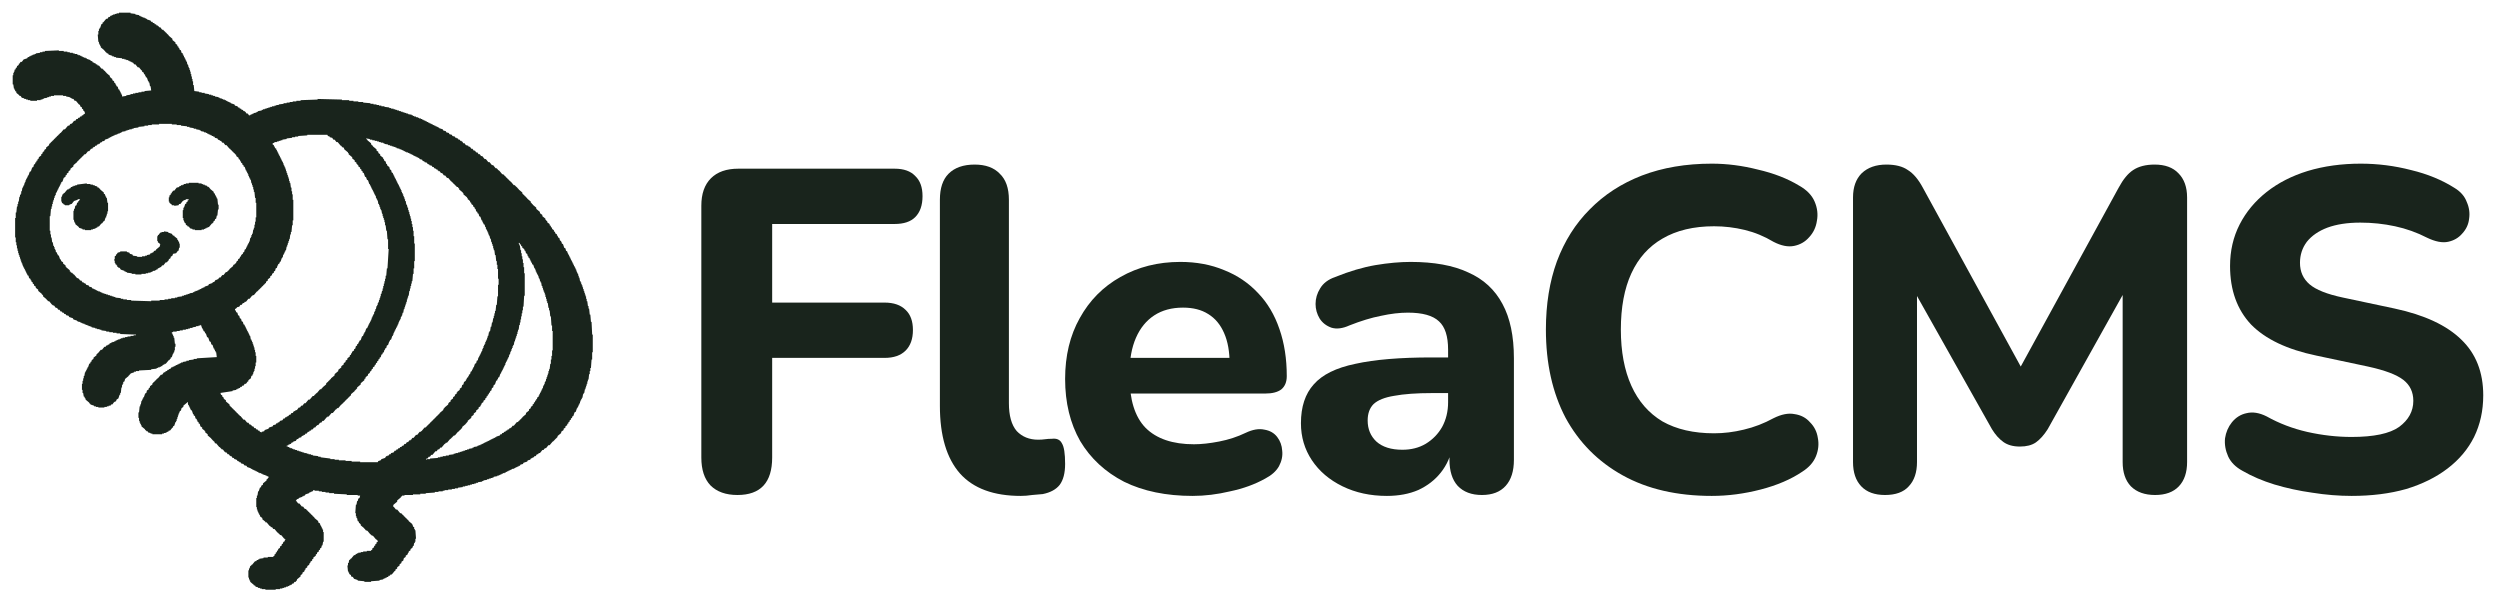
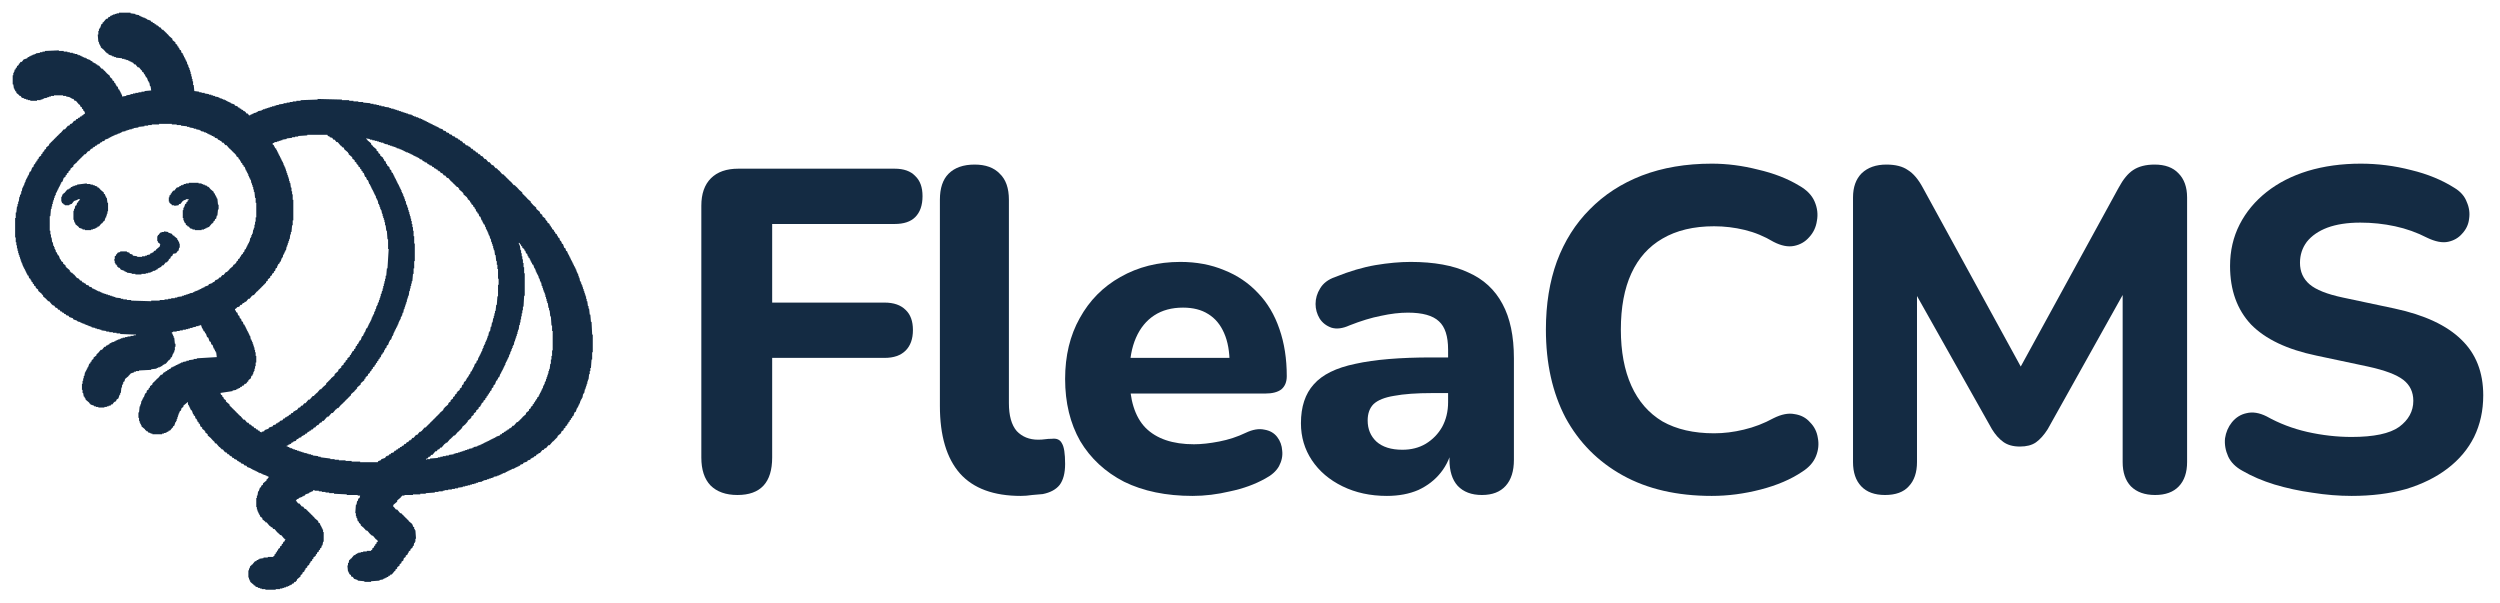
<svg xmlns="http://www.w3.org/2000/svg" viewBox="8.622 7.665 393.858 94.909" role="img" aria-labelledby="title">
-   <g fill="#19241c">
+   <g fill="#142b43">
    <path fill-rule="evenodd" transform="scale(0.09569378)" d="M111 204 L112 204 L112 200 L113 200 L113 198 L114 198 L114 195 L116 194 L116 192 L118 191 L118 189 L121 187 L121 185 L122 185 L124 182 L126 182 L129 178 L135 176 L136 174 L138 174 L138 173 L140 173 L140 172 L142 172 L142 171 L144 171 L144 170 L147 170 L147 169 L149 169 L149 168 L156 167 L156 166 L160 166 L160 165 L164 165 L164 164 L187 163 L187 164 L195 164 L195 165 L201 165 L201 166 L205 166 L205 167 L210 167 L210 168 L213 168 L213 169 L217 169 L217 170 L219 170 L219 171 L222 171 L222 172 L224 172 L224 173 L226 173 L226 174 L228 174 L228 175 L231 175 L231 176 L233 176 L233 177 L239 179 L239 180 L242 181 L243 183 L245 183 L245 184 L247 184 L248 186 L250 186 L251 188 L253 188 L257 193 L259 193 L259 194 L260 194 L260 195 L261 195 L261 196 L262 196 L262 197 L263 197 L263 198 L264 198 L264 199 L265 199 L265 200 L271 205 L271 207 L272 207 L272 208 L275 210 L275 212 L278 214 L278 216 L280 217 L280 219 L281 219 L282 222 L284 223 L285 227 L287 228 L287 230 L288 230 L288 232 L289 232 L289 234 L290 234 L290 236 L291 236 L291 239 L298 238 L298 237 L305 236 L305 235 L309 235 L309 234 L313 234 L313 233 L318 233 L318 232 L323 232 L323 231 L328 231 L328 230 L339 229 L338 222 L337 222 L336 216 L335 216 L335 214 L334 214 L332 208 L330 207 L330 205 L329 205 L329 203 L327 202 L327 200 L324 198 L324 196 L323 196 L319 191 L317 191 L313 186 L311 186 L309 183 L307 183 L307 182 L305 182 L305 181 L303 181 L303 180 L301 180 L301 179 L298 179 L298 178 L295 178 L295 177 L291 177 L291 176 L281 175 L281 174 L278 174 L278 173 L275 173 L275 172 L269 170 L268 168 L266 168 L266 167 L265 167 L265 166 L264 166 L264 165 L263 165 L263 164 L262 164 L262 163 L256 158 L256 156 L255 156 L255 154 L254 154 L254 152 L253 152 L253 149 L252 149 L251 137 L252 137 L252 131 L253 131 L253 128 L254 128 L254 126 L255 126 L257 120 L259 119 L259 117 L260 117 L265 111 L267 111 L269 108 L271 108 L272 106 L274 106 L274 105 L276 105 L276 104 L279 104 L279 103 L282 103 L282 102 L286 102 L286 101 L305 101 L305 102 L313 103 L313 104 L319 105 L319 106 L321 106 L321 107 L323 107 L323 108 L325 108 L325 109 L328 109 L328 110 L330 110 L330 111 L332 111 L332 112 L338 114 L339 116 L341 116 L342 118 L344 118 L345 120 L347 120 L348 122 L350 122 L350 123 L351 123 L352 125 L354 125 L357 129 L359 129 L359 130 L360 130 L360 131 L361 131 L361 132 L362 132 L362 133 L363 133 L363 134 L364 134 L364 135 L365 135 L365 136 L366 136 L366 137 L367 137 L367 138 L368 138 L368 139 L374 144 L374 146 L379 150 L379 152 L382 154 L382 156 L384 157 L384 159 L385 159 L386 162 L388 163 L389 167 L391 168 L391 170 L392 170 L392 172 L393 172 L393 174 L394 174 L394 176 L395 176 L395 178 L396 178 L396 180 L397 180 L397 182 L398 182 L398 185 L399 185 L399 187 L400 187 L400 190 L401 190 L401 192 L402 192 L402 195 L403 195 L403 198 L404 198 L404 202 L405 202 L405 206 L406 206 L406 210 L407 210 L407 214 L408 214 L408 220 L409 220 L410 230 L418 231 L418 232 L422 232 L422 233 L427 233 L427 234 L434 235 L434 236 L438 236 L438 237 L441 237 L441 238 L444 238 L444 239 L450 240 L450 241 L452 241 L452 242 L455 242 L455 243 L457 243 L457 244 L460 244 L460 245 L462 245 L462 246 L464 246 L464 247 L466 247 L466 248 L468 248 L468 249 L470 249 L470 250 L476 252 L477 254 L481 255 L482 257 L484 257 L485 259 L487 259 L488 261 L490 261 L491 263 L493 263 L493 264 L494 264 L496 267 L498 267 L500 270 L502 270 L502 269 L504 269 L504 268 L506 268 L506 267 L508 267 L508 266 L511 266 L511 265 L513 265 L513 264 L515 264 L515 263 L521 262 L521 261 L523 261 L523 260 L526 260 L526 259 L529 259 L529 258 L532 258 L532 257 L535 257 L535 256 L538 256 L538 255 L542 255 L542 254 L545 254 L545 253 L549 253 L549 252 L557 251 L557 250 L562 250 L562 249 L567 249 L567 248 L572 248 L572 247 L578 247 L578 246 L585 246 L585 245 L613 244 L613 243 L653 244 L653 245 L665 245 L665 246 L672 246 L672 247 L680 247 L680 248 L688 248 L688 249 L700 250 L700 251 L705 251 L705 252 L710 252 L710 253 L714 253 L714 254 L718 254 L718 255 L723 255 L723 256 L731 257 L731 258 L734 258 L734 259 L738 259 L738 260 L741 260 L741 261 L744 261 L744 262 L747 262 L747 263 L750 263 L750 264 L753 264 L753 265 L756 265 L756 266 L759 266 L759 267 L762 267 L762 268 L768 269 L768 270 L770 270 L770 271 L772 271 L772 272 L775 272 L775 273 L778 273 L778 274 L780 274 L780 275 L783 275 L783 276 L785 276 L785 277 L787 277 L787 278 L789 278 L789 279 L791 279 L791 280 L793 280 L793 281 L795 281 L795 282 L797 282 L797 283 L799 283 L799 284 L801 284 L801 285 L803 285 L803 286 L805 286 L805 287 L807 287 L807 288 L809 288 L809 289 L811 289 L811 290 L813 290 L813 291 L819 293 L820 295 L824 296 L825 298 L829 299 L830 301 L834 302 L835 304 L839 305 L840 307 L842 307 L842 308 L844 308 L845 310 L847 310 L848 312 L850 312 L850 313 L851 313 L853 316 L855 316 L857 319 L861 320 L861 321 L864 322 L866 325 L868 325 L870 328 L872 328 L874 331 L876 331 L878 334 L880 334 L882 337 L884 337 L888 342 L890 342 L894 347 L896 347 L900 352 L902 352 L906 357 L908 357 L908 358 L909 358 L909 359 L910 359 L910 360 L911 360 L911 361 L912 361 L917 367 L919 367 L919 368 L920 368 L920 369 L921 369 L921 370 L922 370 L922 371 L923 371 L923 372 L924 372 L924 373 L925 373 L925 374 L926 374 L926 375 L927 375 L927 376 L928 376 L928 377 L929 377 L929 378 L930 378 L930 379 L931 379 L936 385 L938 385 L938 386 L939 386 L939 387 L940 387 L940 388 L941 388 L941 389 L942 389 L942 390 L943 390 L943 391 L944 391 L944 392 L950 397 L950 399 L951 399 L951 400 L952 400 L952 401 L953 401 L953 402 L954 402 L954 403 L955 403 L955 404 L956 404 L956 405 L957 405 L957 406 L958 406 L958 407 L964 412 L964 414 L965 414 L965 415 L966 415 L966 416 L967 416 L967 417 L973 422 L973 424 L979 429 L979 431 L983 434 L983 436 L988 440 L988 442 L989 442 L989 443 L991 444 L991 446 L995 449 L995 451 L997 452 L997 454 L999 455 L999 457 L1002 459 L1002 461 L1004 462 L1004 464 L1007 466 L1007 468 L1008 468 L1009 471 L1011 472 L1012 476 L1014 477 L1014 479 L1015 479 L1015 481 L1017 482 L1019 488 L1021 489 L1022 493 L1024 494 L1024 496 L1025 496 L1025 498 L1026 498 L1026 500 L1027 500 L1027 502 L1028 502 L1028 504 L1029 504 L1029 506 L1030 506 L1030 508 L1031 508 L1031 510 L1032 510 L1032 512 L1033 512 L1033 514 L1034 514 L1034 516 L1035 516 L1035 518 L1036 518 L1036 520 L1037 520 L1037 522 L1038 522 L1038 524 L1039 524 L1039 527 L1040 527 L1040 529 L1041 529 L1041 531 L1042 531 L1042 534 L1043 534 L1043 537 L1044 537 L1045 543 L1046 543 L1046 545 L1047 545 L1047 548 L1048 548 L1048 550 L1049 550 L1049 553 L1050 553 L1050 556 L1051 556 L1051 559 L1052 559 L1052 562 L1053 562 L1053 565 L1054 565 L1054 568 L1055 568 L1055 572 L1056 572 L1056 576 L1057 576 L1058 584 L1059 584 L1059 588 L1060 588 L1061 598 L1062 598 L1063 610 L1064 610 L1065 631 L1066 631 L1066 660 L1065 660 L1065 672 L1064 672 L1063 686 L1062 686 L1062 691 L1061 691 L1061 696 L1060 696 L1059 705 L1058 705 L1058 708 L1057 708 L1057 712 L1056 712 L1056 715 L1055 715 L1055 718 L1054 718 L1054 721 L1053 721 L1052 727 L1051 727 L1051 729 L1050 729 L1049 735 L1048 735 L1048 737 L1047 737 L1047 739 L1046 739 L1046 741 L1045 741 L1045 744 L1044 744 L1044 746 L1043 746 L1043 748 L1042 748 L1042 750 L1041 750 L1041 752 L1040 752 L1038 758 L1036 759 L1034 765 L1032 766 L1032 768 L1030 769 L1030 771 L1028 772 L1028 774 L1026 775 L1026 777 L1024 778 L1024 780 L1021 782 L1021 784 L1018 786 L1018 788 L1014 791 L1014 793 L1008 798 L1008 800 L1007 800 L1007 801 L1006 801 L1006 802 L1005 802 L1005 803 L1004 803 L1004 804 L1003 804 L1003 805 L1002 805 L1002 806 L1001 806 L1001 807 L1000 807 L995 813 L993 813 L989 818 L987 818 L987 819 L986 819 L985 821 L983 821 L979 826 L977 826 L976 828 L974 828 L972 831 L970 831 L969 833 L967 833 L967 834 L964 835 L963 837 L959 838 L958 840 L952 842 L951 844 L947 845 L946 847 L944 847 L944 848 L942 848 L942 849 L940 849 L940 850 L938 850 L938 851 L936 851 L936 852 L933 852 L933 853 L931 853 L931 854 L929 854 L929 855 L927 855 L927 856 L925 856 L925 857 L923 857 L923 858 L921 858 L921 859 L918 859 L918 860 L916 860 L916 861 L914 861 L914 862 L912 862 L912 863 L909 863 L909 864 L903 865 L903 866 L901 866 L901 867 L898 867 L898 868 L895 868 L895 869 L892 869 L892 870 L886 871 L886 872 L884 872 L884 873 L877 874 L877 875 L874 875 L874 876 L871 876 L871 877 L867 877 L867 878 L864 878 L864 879 L860 879 L860 880 L856 880 L856 881 L852 881 L852 882 L844 883 L844 884 L839 884 L839 885 L834 885 L834 886 L828 886 L828 887 L822 887 L822 888 L819 888 L819 889 L812 889 L812 890 L806 890 L806 891 L791 892 L791 893 L782 893 L782 894 L770 894 L770 895 L756 895 L756 896 L752 896 L752 897 L751 897 L751 898 L750 898 L750 899 L744 904 L744 906 L738 911 L737 914 L738 914 L742 919 L744 919 L749 925 L751 925 L751 926 L752 926 L752 927 L753 927 L753 928 L754 928 L754 929 L755 929 L755 930 L756 930 L756 931 L757 931 L757 932 L758 932 L758 933 L759 933 L759 934 L760 934 L760 935 L761 935 L761 936 L762 936 L762 937 L763 937 L763 938 L769 943 L769 945 L770 945 L770 947 L772 948 L772 951 L773 951 L773 953 L774 953 L775 967 L774 967 L774 972 L773 972 L773 974 L772 974 L771 979 L770 979 L769 982 L766 984 L766 986 L763 988 L763 990 L762 990 L761 993 L758 995 L758 997 L755 999 L754 1003 L751 1005 L751 1007 L748 1009 L748 1011 L744 1014 L744 1016 L741 1018 L741 1020 L740 1020 L735 1026 L733 1026 L732 1028 L730 1028 L729 1030 L727 1030 L727 1031 L725 1031 L725 1032 L723 1032 L723 1033 L721 1033 L721 1034 L715 1035 L715 1036 L701 1037 L701 1038 L690 1038 L690 1037 L679 1036 L679 1035 L673 1033 L671 1030 L668 1029 L668 1027 L665 1025 L665 1023 L664 1023 L664 1021 L663 1021 L662 1011 L663 1011 L663 1007 L664 1007 L665 1002 L666 1002 L666 1001 L667 1001 L667 1000 L668 1000 L673 994 L675 994 L676 992 L678 992 L678 991 L680 991 L680 990 L684 990 L684 989 L688 989 L688 988 L694 988 L694 987 L701 987 L701 986 L703 985 L703 983 L706 981 L706 979 L708 978 L708 976 L710 975 L710 973 L712 972 L712 970 L711 970 L711 969 L710 969 L710 968 L709 968 L704 962 L702 962 L702 961 L701 961 L701 960 L700 960 L695 954 L692 953 L692 952 L691 952 L691 951 L690 951 L690 950 L684 945 L684 943 L683 943 L683 942 L681 941 L681 939 L679 938 L678 933 L677 933 L677 930 L676 930 L676 925 L675 925 L676 911 L677 911 L678 905 L679 905 L680 901 L682 900 L683 896 L679 896 L679 895 L661 895 L661 894 L640 893 L640 892 L632 892 L632 891 L626 891 L626 890 L620 890 L620 889 L615 889 L615 888 L608 888 L608 887 L606 887 L605 889 L603 889 L603 890 L601 890 L601 891 L599 891 L599 892 L593 894 L592 896 L590 896 L590 897 L588 897 L588 898 L582 900 L582 901 L579 902 L577 905 L578 905 L581 909 L583 909 L587 914 L589 914 L592 918 L594 918 L594 919 L595 919 L595 920 L596 920 L596 921 L597 921 L597 922 L598 922 L598 923 L599 923 L599 924 L600 924 L600 925 L601 925 L601 926 L602 926 L602 927 L603 927 L603 928 L604 928 L604 929 L605 929 L605 930 L606 930 L606 931 L607 931 L607 932 L608 932 L608 933 L614 938 L614 940 L617 942 L617 944 L618 944 L618 946 L619 946 L619 948 L620 948 L620 950 L621 950 L621 952 L622 952 L622 956 L623 956 L623 972 L622 972 L621 978 L620 978 L619 982 L617 983 L617 985 L615 986 L615 988 L612 990 L612 992 L610 993 L610 995 L606 998 L606 1000 L604 1001 L604 1003 L601 1005 L601 1007 L600 1007 L599 1010 L596 1012 L596 1014 L593 1016 L593 1018 L592 1018 L591 1021 L588 1023 L588 1025 L585 1027 L585 1029 L579 1034 L579 1036 L578 1036 L577 1038 L575 1038 L573 1041 L571 1041 L570 1043 L568 1043 L568 1044 L566 1044 L566 1045 L564 1045 L564 1046 L561 1046 L561 1047 L558 1047 L558 1048 L555 1048 L555 1049 L551 1049 L551 1050 L544 1050 L544 1051 L527 1051 L527 1050 L521 1050 L521 1049 L518 1049 L518 1048 L515 1048 L515 1047 L511 1046 L510 1044 L508 1044 L508 1043 L502 1038 L502 1036 L501 1036 L501 1034 L500 1034 L500 1031 L499 1031 L499 1019 L500 1019 L500 1016 L501 1016 L502 1012 L503 1012 L503 1011 L504 1011 L504 1010 L505 1010 L510 1004 L512 1004 L513 1002 L515 1002 L515 1001 L517 1001 L517 1000 L524 999 L524 998 L531 998 L531 997 L540 997 L540 996 L542 995 L542 993 L544 992 L544 990 L546 989 L546 987 L548 986 L548 984 L551 982 L551 980 L554 978 L554 976 L556 975 L556 973 L557 973 L557 972 L559 971 L559 969 L560 969 L560 968 L559 968 L559 967 L558 967 L553 961 L551 961 L551 960 L550 960 L550 959 L549 959 L549 958 L548 958 L548 957 L547 957 L542 951 L540 951 L538 948 L536 948 L536 947 L535 947 L535 946 L534 946 L529 940 L527 940 L527 939 L522 935 L522 933 L518 930 L518 928 L517 928 L517 926 L516 926 L516 924 L515 924 L515 922 L514 922 L514 919 L513 919 L513 915 L512 915 L512 900 L513 900 L513 896 L514 896 L515 889 L516 889 L518 883 L520 882 L520 880 L523 878 L523 876 L529 871 L529 869 L530 869 L533 865 L531 865 L531 864 L529 864 L529 863 L527 863 L527 862 L524 862 L524 861 L522 861 L522 860 L520 860 L520 859 L517 859 L517 858 L515 858 L515 857 L513 857 L513 856 L511 856 L511 855 L509 855 L509 854 L507 854 L507 853 L505 853 L505 852 L503 852 L503 851 L497 849 L496 847 L492 846 L491 844 L487 843 L486 841 L484 841 L484 840 L481 839 L480 837 L478 837 L478 836 L476 836 L475 834 L473 834 L471 831 L469 831 L469 830 L468 830 L467 828 L465 828 L463 825 L461 825 L461 824 L460 824 L457 820 L455 820 L455 819 L454 819 L454 818 L453 818 L453 817 L452 817 L452 816 L451 816 L446 810 L444 810 L443 807 L442 807 L442 806 L441 806 L441 805 L440 805 L440 804 L439 804 L439 803 L438 803 L438 802 L432 797 L432 795 L428 792 L428 790 L427 790 L427 789 L423 786 L423 784 L420 782 L419 778 L417 777 L417 775 L415 774 L415 772 L414 772 L414 770 L412 769 L411 765 L409 764 L409 762 L408 762 L406 756 L404 755 L404 753 L403 753 L403 751 L402 751 L402 749 L401 749 L401 747 L400 747 L399 742 L398 742 L398 743 L392 748 L392 750 L389 752 L388 756 L386 757 L386 759 L385 759 L385 761 L384 761 L384 764 L383 764 L383 767 L382 767 L382 770 L381 770 L381 773 L380 773 L380 775 L379 775 L377 781 L375 782 L375 784 L374 784 L370 789 L368 789 L367 791 L365 791 L365 792 L363 792 L363 793 L360 793 L360 794 L357 794 L357 795 L341 795 L341 794 L338 794 L338 793 L334 792 L333 790 L331 790 L331 789 L330 789 L330 788 L329 788 L329 787 L323 782 L323 780 L322 780 L322 778 L321 778 L321 776 L320 776 L320 773 L319 773 L319 768 L318 768 L318 759 L319 759 L320 749 L321 749 L321 746 L322 746 L323 740 L324 740 L324 738 L325 738 L325 736 L326 736 L326 734 L327 734 L329 728 L331 727 L332 723 L335 721 L335 719 L337 718 L337 716 L341 713 L341 711 L342 711 L342 710 L343 710 L343 709 L344 709 L344 708 L345 708 L345 707 L346 707 L346 706 L347 706 L347 705 L348 705 L348 704 L349 704 L349 703 L350 703 L355 697 L357 697 L360 693 L362 693 L363 691 L365 691 L366 689 L368 689 L368 688 L371 687 L372 685 L374 685 L374 684 L376 684 L376 683 L378 683 L378 682 L380 682 L380 681 L382 681 L382 680 L384 680 L384 679 L386 679 L386 678 L388 678 L388 677 L391 677 L391 676 L397 675 L397 674 L401 674 L401 673 L409 672 L409 671 L414 671 L414 670 L447 668 L446 660 L445 660 L445 658 L444 658 L444 656 L443 656 L443 654 L442 654 L440 648 L438 647 L437 643 L435 642 L433 636 L431 635 L429 629 L428 629 L427 626 L425 625 L425 623 L424 623 L424 621 L423 621 L421 615 L420 615 L420 616 L417 616 L417 617 L413 617 L413 618 L407 619 L407 620 L403 620 L403 621 L400 621 L400 622 L396 622 L396 623 L391 623 L391 624 L386 624 L386 625 L381 625 L381 626 L375 626 L375 627 L373 627 L373 629 L374 629 L374 631 L375 631 L375 633 L376 633 L376 636 L377 636 L378 646 L379 646 L379 651 L378 651 L378 657 L377 657 L377 660 L376 660 L376 662 L375 662 L373 668 L371 669 L371 671 L370 671 L370 672 L369 672 L369 673 L368 673 L363 679 L361 679 L361 680 L358 681 L357 683 L355 683 L355 684 L353 684 L353 685 L350 685 L350 686 L348 686 L348 687 L339 688 L339 689 L319 690 L319 691 L314 691 L314 692 L311 692 L311 693 L305 695 L305 696 L304 696 L304 697 L303 697 L303 698 L302 698 L302 699 L296 704 L295 708 L293 709 L293 712 L292 712 L292 714 L291 714 L291 718 L290 718 L289 727 L288 727 L288 730 L287 730 L285 736 L282 738 L281 741 L279 741 L279 742 L278 742 L275 746 L273 746 L272 748 L269 748 L269 749 L266 749 L266 750 L262 750 L262 751 L252 751 L252 750 L248 750 L248 749 L245 749 L245 748 L239 746 L239 745 L238 745 L238 744 L237 744 L237 743 L231 738 L231 736 L230 736 L229 733 L228 733 L227 727 L226 727 L226 722 L225 722 L225 712 L226 712 L226 707 L227 707 L227 703 L228 703 L228 699 L229 699 L230 693 L231 693 L231 691 L232 691 L232 689 L233 689 L233 687 L234 687 L234 685 L235 685 L237 679 L239 678 L239 676 L241 675 L241 673 L244 671 L244 669 L249 665 L249 663 L250 663 L250 662 L251 662 L256 656 L258 656 L262 651 L264 651 L265 649 L267 649 L267 648 L270 647 L271 645 L273 645 L273 644 L275 644 L275 643 L278 643 L278 642 L280 642 L280 641 L282 641 L282 640 L284 640 L284 639 L287 639 L287 638 L289 638 L289 637 L292 637 L292 636 L296 636 L296 635 L300 635 L300 634 L305 634 L305 633 L310 633 L310 632 L314 632 L314 631 L288 630 L288 629 L282 629 L282 628 L276 628 L276 627 L270 627 L270 626 L265 626 L265 625 L257 624 L257 623 L254 623 L254 622 L250 622 L250 621 L247 621 L247 620 L241 619 L241 618 L239 618 L239 617 L236 617 L236 616 L234 616 L234 615 L231 615 L231 614 L229 614 L229 613 L226 613 L226 612 L224 612 L224 611 L222 611 L222 610 L219 610 L219 609 L217 609 L217 608 L211 606 L210 604 L204 602 L203 600 L199 599 L198 597 L196 597 L195 595 L193 595 L192 593 L190 593 L188 590 L186 590 L184 587 L182 587 L179 583 L177 583 L177 582 L176 582 L171 576 L169 576 L169 575 L168 575 L168 574 L167 574 L167 573 L161 568 L161 566 L160 566 L160 565 L159 565 L159 564 L153 559 L153 557 L149 554 L149 552 L146 550 L146 548 L144 547 L144 545 L142 544 L142 542 L141 542 L140 539 L138 538 L137 534 L135 533 L135 531 L134 531 L134 529 L133 529 L133 527 L132 527 L132 525 L131 525 L131 523 L130 523 L130 521 L129 521 L129 519 L128 519 L128 517 L127 517 L127 514 L126 514 L126 512 L125 512 L125 509 L124 509 L124 506 L123 506 L123 503 L122 503 L122 500 L121 500 L121 497 L120 497 L120 493 L119 493 L119 489 L118 489 L118 484 L117 484 L117 479 L116 479 L116 471 L115 471 L115 439 L116 439 L116 430 L117 430 L118 420 L119 420 L119 416 L120 416 L120 412 L121 412 L122 404 L123 404 L123 401 L124 401 L124 399 L125 399 L125 395 L126 395 L127 389 L128 389 L128 387 L129 387 L129 385 L130 385 L130 382 L131 382 L131 380 L132 380 L132 377 L133 377 L133 375 L134 375 L134 373 L135 373 L135 371 L136 371 L136 369 L137 369 L139 363 L141 362 L143 356 L145 355 L146 351 L148 350 L148 348 L150 347 L150 345 L152 344 L152 342 L154 341 L154 339 L158 336 L158 334 L160 333 L160 331 L161 331 L161 330 L163 329 L163 327 L166 325 L166 323 L171 319 L171 317 L172 317 L172 316 L173 316 L173 315 L174 315 L174 314 L175 314 L175 313 L176 313 L176 312 L177 312 L177 311 L178 311 L178 310 L179 310 L179 309 L180 309 L180 308 L181 308 L181 307 L182 307 L182 306 L183 306 L183 305 L184 305 L184 304 L185 304 L185 303 L186 303 L186 302 L187 302 L187 301 L188 301 L188 300 L189 300 L189 299 L190 299 L195 293 L197 293 L202 287 L204 287 L206 284 L208 284 L208 283 L209 283 L212 279 L214 279 L216 276 L218 276 L219 274 L221 274 L222 272 L224 272 L225 270 L227 270 L227 269 L230 267 L230 265 L229 265 L229 263 L227 262 L227 260 L225 259 L225 257 L222 255 L222 253 L221 253 L221 252 L220 252 L215 246 L213 246 L211 243 L209 243 L209 242 L207 242 L207 241 L205 241 L205 240 L199 239 L199 238 L194 238 L194 237 L179 237 L179 238 L174 238 L174 239 L171 239 L171 240 L168 240 L168 241 L162 242 L162 243 L160 243 L160 244 L157 244 L157 245 L151 245 L151 246 L140 246 L140 245 L136 245 L136 244 L133 244 L133 243 L130 243 L130 242 L126 241 L124 238 L122 238 L122 237 L117 233 L117 231 L115 230 L115 228 L114 228 L114 226 L113 226 L112 219 L111 219 Z M172 436 L172 460 L173 460 L173 466 L174 466 L174 471 L175 471 L176 479 L177 479 L178 485 L179 485 L179 487 L180 487 L180 490 L181 490 L181 492 L182 492 L182 495 L184 496 L184 498 L185 498 L185 500 L187 501 L189 507 L190 507 L191 510 L194 512 L194 514 L198 517 L198 519 L199 519 L199 520 L205 525 L205 527 L206 527 L207 529 L209 529 L209 530 L210 530 L210 531 L211 531 L211 532 L212 532 L217 538 L219 538 L219 539 L220 539 L222 542 L224 542 L226 545 L228 545 L228 546 L231 547 L232 549 L236 550 L237 552 L241 553 L242 555 L244 555 L244 556 L246 556 L246 557 L248 557 L248 558 L250 558 L250 559 L252 559 L252 560 L255 560 L255 561 L257 561 L257 562 L259 562 L259 563 L262 563 L262 564 L265 564 L265 565 L268 565 L268 566 L271 566 L271 567 L274 567 L274 568 L277 568 L277 569 L280 569 L280 570 L289 571 L289 572 L293 572 L293 573 L299 573 L299 574 L306 574 L306 575 L339 576 L339 575 L353 575 L353 574 L361 574 L361 573 L367 573 L367 572 L372 572 L372 571 L378 571 L378 570 L382 570 L382 569 L390 568 L390 567 L393 567 L393 566 L396 566 L396 565 L399 565 L399 564 L402 564 L402 563 L408 562 L408 561 L410 561 L410 560 L412 560 L412 559 L415 559 L415 558 L417 558 L417 557 L419 557 L419 556 L421 556 L421 555 L423 555 L423 554 L425 554 L425 553 L427 553 L427 552 L433 550 L434 548 L440 546 L440 545 L443 544 L445 541 L447 541 L447 540 L449 540 L451 537 L453 537 L456 533 L458 533 L462 528 L464 528 L464 527 L465 527 L465 526 L466 526 L466 525 L467 525 L467 524 L468 524 L468 523 L474 518 L474 516 L476 516 L476 515 L479 513 L479 511 L480 511 L480 510 L482 509 L482 507 L485 505 L485 503 L487 502 L487 500 L488 500 L488 499 L490 498 L490 496 L492 495 L493 491 L495 490 L495 488 L496 488 L496 486 L497 486 L497 484 L498 484 L498 482 L499 482 L499 480 L500 480 L500 478 L501 478 L502 472 L503 472 L503 470 L504 470 L504 467 L505 467 L505 465 L506 465 L507 458 L508 458 L508 455 L509 455 L509 450 L510 450 L510 445 L511 445 L511 438 L512 438 L512 424 L512 414 L511 414 L511 406 L510 406 L509 396 L508 396 L508 392 L507 392 L507 388 L506 388 L506 385 L505 385 L505 382 L504 382 L503 376 L502 376 L502 374 L501 374 L501 372 L500 372 L500 370 L499 370 L499 367 L498 367 L498 365 L497 365 L497 363 L496 363 L496 361 L495 361 L493 355 L491 354 L491 352 L489 351 L489 349 L487 348 L487 346 L486 346 L485 343 L483 342 L483 340 L479 337 L479 335 L478 335 L478 334 L477 334 L477 333 L476 333 L476 332 L475 332 L475 331 L474 331 L474 330 L473 330 L473 329 L472 329 L472 328 L471 328 L471 327 L470 327 L470 326 L469 326 L469 325 L468 325 L463 319 L461 319 L458 315 L456 315 L454 312 L452 312 L452 311 L449 310 L448 308 L444 307 L443 305 L441 305 L441 304 L439 304 L439 303 L437 303 L437 302 L435 302 L435 301 L433 301 L433 300 L431 300 L431 299 L429 299 L429 298 L426 298 L426 297 L421 296 L421 295 L419 295 L419 294 L413 293 L413 292 L409 292 L409 291 L402 290 L402 289 L398 289 L398 288 L388 287 L388 286 L381 286 L381 285 L373 285 L373 284 L352 284 L352 285 L340 285 L340 286 L334 286 L334 287 L328 287 L328 288 L318 289 L318 290 L310 291 L310 292 L307 292 L307 293 L303 293 L303 294 L300 294 L300 295 L297 295 L297 296 L291 297 L291 298 L289 298 L289 299 L287 299 L287 300 L284 300 L284 301 L282 301 L282 302 L279 302 L279 303 L277 303 L277 304 L275 304 L275 305 L273 305 L273 306 L271 306 L271 307 L269 307 L269 308 L263 310 L262 312 L258 313 L258 314 L255 315 L254 317 L252 317 L252 318 L250 318 L249 320 L247 320 L246 322 L244 322 L244 323 L243 323 L242 325 L240 325 L237 329 L235 329 L231 334 L229 334 L229 335 L228 335 L228 336 L227 336 L227 337 L226 337 L226 338 L225 338 L225 339 L224 339 L224 340 L223 340 L223 341 L222 341 L222 342 L221 342 L221 343 L220 343 L220 344 L219 344 L219 345 L218 345 L218 346 L217 346 L217 347 L211 352 L211 354 L206 358 L206 360 L203 362 L203 364 L200 366 L200 368 L198 369 L198 371 L195 373 L193 379 L191 380 L191 382 L190 382 L190 384 L189 384 L189 386 L188 386 L188 388 L187 388 L187 390 L186 390 L186 392 L185 392 L185 394 L184 394 L184 396 L183 396 L183 398 L182 398 L182 401 L181 401 L181 403 L180 403 L180 406 L179 406 L179 409 L178 409 L178 412 L177 412 L177 416 L176 416 L176 420 L175 420 L175 424 L174 424 L173 436 Z M191 404 L192 404 L193 400 L194 400 L194 399 L195 399 L195 398 L196 398 L201 392 L203 392 L203 391 L206 390 L207 388 L209 388 L209 387 L211 387 L211 386 L214 386 L214 385 L217 385 L217 384 L233 382 L233 383 L239 383 L239 384 L243 384 L243 385 L246 385 L246 386 L250 387 L251 389 L253 389 L253 390 L254 390 L254 391 L255 391 L255 392 L261 397 L261 399 L263 400 L263 402 L264 402 L264 404 L265 404 L265 406 L266 406 L267 414 L268 414 L268 428 L267 428 L267 432 L266 432 L266 435 L265 435 L265 438 L264 438 L262 444 L261 444 L258 448 L257 448 L253 453 L251 453 L250 455 L248 455 L248 456 L246 456 L246 457 L243 457 L243 458 L240 458 L240 459 L230 459 L230 458 L226 458 L226 457 L220 455 L220 454 L214 449 L214 447 L213 447 L213 445 L212 445 L212 442 L211 442 L211 427 L212 427 L212 424 L213 424 L214 419 L216 418 L217 414 L219 413 L219 411 L220 411 L222 408 L218 408 L218 409 L212 411 L208 416 L206 416 L206 417 L204 417 L204 418 L197 418 L197 417 L195 417 L195 416 L192 414 L192 412 L191 412 Z M278 507 L279 507 L279 502 L281 501 L281 499 L282 499 L284 496 L288 495 L288 494 L299 494 L299 495 L303 496 L304 498 L308 499 L309 501 L316 502 L316 503 L324 503 L324 502 L329 502 L329 501 L332 501 L332 500 L337 499 L338 497 L340 497 L340 496 L342 496 L344 493 L346 493 L346 492 L347 492 L347 491 L353 486 L354 482 L353 482 L353 481 L350 479 L350 477 L349 477 L349 469 L350 469 L350 467 L351 467 L354 463 L356 463 L356 462 L360 462 L360 461 L367 462 L367 463 L373 465 L375 468 L377 468 L377 469 L382 473 L382 475 L383 475 L384 478 L385 478 L385 481 L386 481 L386 488 L385 488 L384 493 L383 493 L380 497 L375 498 L374 501 L371 503 L371 505 L368 507 L368 509 L367 509 L365 512 L363 512 L359 517 L357 517 L355 520 L353 520 L353 521 L350 522 L349 524 L347 524 L347 525 L345 525 L345 526 L342 526 L342 527 L340 527 L340 528 L338 528 L338 529 L334 529 L334 530 L330 530 L330 531 L323 531 L323 532 L313 532 L313 531 L307 531 L307 530 L299 529 L299 528 L297 528 L297 527 L295 527 L295 526 L289 524 L287 521 L285 521 L285 520 L283 519 L283 517 L282 517 L282 516 L280 515 L280 513 L279 513 L279 509 L278 509 Z M368 405 L369 405 L369 402 L371 401 L371 399 L373 398 L373 396 L374 396 L375 394 L377 394 L381 389 L385 388 L385 387 L388 386 L388 385 L391 385 L391 384 L393 384 L393 383 L396 383 L396 382 L401 382 L401 381 L417 381 L417 382 L422 382 L422 383 L424 383 L424 384 L427 384 L427 385 L431 386 L431 387 L434 388 L434 389 L435 389 L435 390 L436 390 L436 391 L442 396 L442 398 L444 399 L444 401 L445 401 L445 403 L446 403 L446 405 L447 405 L447 407 L448 407 L449 417 L450 417 L450 425 L449 425 L448 435 L447 435 L446 440 L444 441 L444 443 L442 444 L441 447 L440 447 L440 448 L439 448 L434 454 L432 454 L432 455 L430 455 L430 456 L428 456 L428 457 L426 457 L426 458 L422 458 L422 459 L411 459 L411 458 L407 458 L407 457 L403 456 L401 453 L399 453 L399 452 L396 450 L396 448 L394 447 L394 445 L393 445 L393 443 L392 443 L392 439 L391 439 L391 426 L392 426 L392 422 L393 422 L395 416 L397 415 L397 413 L399 412 L399 410 L400 410 L401 408 L396 408 L396 409 L392 410 L392 411 L391 411 L387 416 L385 416 L384 418 L377 419 L377 418 L373 418 L373 417 L369 414 L369 412 L368 412 Z M453 727 L454 730 L456 731 L456 733 L458 734 L458 736 L459 736 L459 737 L462 739 L462 741 L468 746 L468 748 L469 748 L469 749 L470 749 L470 750 L471 750 L471 751 L472 751 L472 752 L473 752 L473 753 L474 753 L474 754 L475 754 L475 755 L476 755 L476 756 L477 756 L477 757 L478 757 L478 758 L479 758 L479 759 L480 759 L480 760 L481 760 L481 761 L482 761 L482 762 L483 762 L483 763 L484 763 L484 764 L485 764 L485 765 L486 765 L491 771 L493 771 L497 776 L499 776 L501 779 L503 779 L503 780 L504 780 L505 782 L507 782 L509 785 L511 785 L512 787 L514 787 L515 789 L517 789 L518 791 L521 792 L521 791 L525 790 L526 788 L532 786 L533 784 L539 782 L540 780 L544 779 L545 777 L547 777 L547 776 L550 775 L551 773 L555 772 L557 769 L559 769 L560 767 L562 767 L562 766 L565 765 L566 763 L568 763 L570 760 L572 760 L574 757 L576 757 L576 756 L579 755 L582 751 L584 751 L586 748 L588 748 L591 744 L593 744 L598 738 L600 738 L605 732 L607 732 L607 731 L608 731 L608 730 L609 730 L609 729 L610 729 L610 728 L611 728 L611 727 L612 727 L617 721 L619 721 L619 720 L620 720 L620 719 L621 719 L621 718 L627 713 L627 711 L628 711 L628 710 L629 710 L629 709 L630 709 L630 708 L631 708 L631 707 L632 707 L632 706 L633 706 L633 705 L634 705 L634 704 L635 704 L635 703 L641 698 L641 696 L647 691 L647 689 L652 685 L652 683 L656 680 L656 678 L659 676 L659 674 L662 672 L662 670 L666 667 L666 665 L668 664 L668 662 L669 662 L670 659 L673 657 L673 655 L675 654 L676 650 L678 649 L678 647 L680 646 L680 644 L681 644 L682 641 L684 640 L686 634 L688 633 L688 631 L689 631 L689 629 L690 629 L690 627 L691 627 L693 621 L695 620 L695 618 L696 618 L696 616 L697 616 L697 614 L698 614 L698 612 L699 612 L699 610 L700 610 L700 608 L701 608 L701 606 L702 606 L702 603 L703 603 L703 601 L704 601 L704 599 L705 599 L705 597 L706 597 L706 594 L707 594 L707 592 L708 592 L708 589 L709 589 L710 584 L711 584 L711 582 L712 582 L712 579 L713 579 L713 577 L714 577 L714 574 L715 574 L715 571 L716 571 L716 568 L717 568 L717 564 L718 564 L719 559 L720 559 L720 555 L721 555 L721 551 L722 551 L722 547 L723 547 L723 543 L724 543 L724 539 L725 539 L725 534 L726 534 L727 522 L728 522 L730 490 L729 490 L729 474 L728 474 L727 460 L726 460 L725 451 L724 451 L724 446 L723 446 L723 442 L722 442 L722 439 L721 439 L721 436 L720 436 L720 432 L719 432 L718 426 L717 426 L717 424 L716 424 L716 421 L715 421 L715 418 L714 418 L714 416 L713 416 L712 410 L711 410 L711 408 L710 408 L710 406 L709 406 L709 403 L708 403 L708 401 L707 401 L707 399 L706 399 L706 397 L705 397 L705 395 L704 395 L704 393 L703 393 L703 391 L702 391 L702 389 L701 389 L701 387 L700 387 L700 385 L699 385 L699 383 L698 383 L696 377 L694 376 L694 374 L693 374 L693 372 L691 371 L689 365 L687 364 L687 362 L685 361 L685 359 L683 358 L683 356 L680 354 L680 352 L679 352 L678 350 L677 350 L677 348 L674 346 L674 344 L670 341 L670 339 L664 334 L664 332 L663 332 L663 331 L657 326 L656 323 L654 323 L654 322 L653 322 L653 321 L652 321 L652 320 L651 320 L646 314 L644 314 L641 310 L639 310 L637 307 L633 306 L633 305 L630 304 L629 302 L596 302 L596 303 L581 304 L581 305 L576 305 L576 306 L571 306 L571 307 L562 308 L562 309 L555 310 L555 311 L552 311 L552 312 L549 312 L549 313 L546 313 L546 314 L542 314 L542 315 L539 316 L539 318 L541 319 L541 321 L542 321 L543 324 L545 325 L545 327 L546 327 L546 329 L547 329 L547 331 L548 331 L548 333 L549 333 L549 335 L550 335 L550 337 L551 337 L551 339 L552 339 L552 341 L553 341 L553 343 L554 343 L554 345 L555 345 L555 347 L556 347 L556 349 L557 349 L557 352 L558 352 L558 354 L559 354 L559 356 L560 356 L560 359 L561 359 L561 362 L562 362 L562 365 L563 365 L563 368 L564 368 L564 371 L565 371 L565 374 L566 374 L566 378 L567 378 L567 381 L568 381 L569 389 L570 389 L570 395 L571 395 L571 400 L572 400 L572 409 L573 409 L573 443 L572 443 L572 451 L571 451 L570 462 L569 462 L569 466 L568 466 L567 474 L566 474 L566 477 L565 477 L565 480 L564 480 L564 483 L563 483 L563 486 L562 486 L561 492 L560 492 L560 494 L559 494 L559 496 L558 496 L558 498 L557 498 L557 500 L556 500 L556 503 L555 503 L555 505 L554 505 L552 511 L551 511 L550 514 L548 515 L548 517 L547 517 L546 521 L544 522 L543 526 L541 527 L541 529 L538 531 L538 533 L535 535 L535 537 L531 540 L531 542 L528 544 L528 546 L527 546 L527 547 L526 547 L526 548 L525 548 L525 549 L524 549 L524 550 L523 550 L523 551 L522 551 L522 552 L521 552 L521 553 L520 553 L520 554 L519 554 L519 555 L518 555 L518 556 L517 556 L517 557 L516 557 L516 558 L515 558 L515 559 L514 559 L514 560 L513 560 L508 566 L506 566 L506 567 L505 567 L501 572 L499 572 L495 577 L493 577 L492 579 L490 579 L488 582 L486 582 L484 585 L480 586 L480 587 L477 589 L477 591 L478 591 L479 594 L481 595 L482 599 L484 600 L485 604 L487 605 L488 609 L490 610 L491 614 L493 615 L493 617 L494 617 L494 619 L495 619 L495 621 L496 621 L496 623 L497 623 L497 625 L498 625 L498 627 L499 627 L499 629 L500 629 L500 631 L501 631 L501 633 L502 633 L503 639 L504 639 L504 641 L505 641 L505 643 L506 643 L506 646 L507 646 L507 649 L508 649 L508 652 L509 652 L509 656 L510 656 L510 660 L511 660 L511 666 L512 666 L512 677 L511 677 L511 683 L510 683 L510 687 L509 687 L509 691 L508 691 L508 693 L507 693 L507 696 L506 696 L506 698 L504 699 L503 703 L499 706 L499 708 L498 708 L495 712 L493 712 L491 715 L489 715 L488 717 L486 717 L485 719 L483 719 L483 720 L481 720 L481 721 L479 721 L479 722 L473 723 L473 724 Z M562 814 L562 815 L564 815 L564 816 L566 816 L566 817 L568 817 L568 818 L571 818 L571 819 L573 819 L573 820 L576 820 L576 821 L579 821 L579 822 L582 822 L582 823 L585 823 L585 824 L588 824 L588 825 L591 825 L591 826 L595 826 L595 827 L598 827 L598 828 L602 828 L602 829 L605 829 L605 830 L614 831 L614 832 L618 832 L618 833 L634 835 L634 836 L641 836 L641 837 L648 837 L648 838 L659 838 L659 839 L669 839 L669 840 L683 840 L683 841 L712 841 L713 839 L715 839 L715 838 L717 838 L718 836 L724 834 L726 831 L728 831 L728 830 L730 830 L731 828 L733 828 L734 826 L738 825 L740 822 L742 822 L743 820 L745 820 L746 818 L748 818 L749 816 L751 816 L752 814 L754 814 L756 811 L758 811 L760 808 L762 808 L764 805 L766 805 L766 804 L767 804 L769 801 L771 801 L775 796 L777 796 L781 791 L783 791 L783 790 L784 790 L789 784 L791 784 L791 783 L792 783 L792 782 L793 782 L793 781 L794 781 L794 780 L795 780 L795 779 L796 779 L796 778 L797 778 L797 777 L798 777 L798 776 L799 776 L799 775 L800 775 L800 774 L801 774 L801 773 L802 773 L802 772 L803 772 L803 771 L804 771 L804 770 L805 770 L805 769 L806 769 L806 768 L807 768 L807 767 L808 767 L808 766 L809 766 L809 765 L810 765 L810 764 L811 764 L811 763 L812 763 L812 762 L813 762 L813 761 L814 761 L814 760 L820 755 L820 753 L821 753 L821 752 L822 752 L822 751 L828 746 L828 744 L829 744 L829 743 L832 741 L832 739 L836 736 L836 734 L839 732 L839 730 L842 728 L842 726 L843 726 L843 725 L847 722 L847 720 L850 718 L851 714 L853 713 L854 709 L857 707 L857 705 L858 705 L859 702 L861 701 L861 699 L862 699 L862 697 L864 696 L865 692 L867 691 L867 689 L868 689 L868 687 L869 687 L869 685 L870 685 L872 679 L874 678 L875 674 L877 673 L877 670 L878 670 L878 668 L879 668 L879 666 L880 666 L880 664 L881 664 L881 662 L882 662 L882 660 L883 660 L883 658 L884 658 L884 655 L885 655 L885 653 L886 653 L886 650 L887 650 L887 648 L888 648 L888 646 L889 646 L889 643 L890 643 L890 641 L891 641 L891 639 L892 639 L892 636 L893 636 L893 633 L894 633 L895 627 L896 627 L896 625 L897 625 L898 618 L899 618 L900 611 L901 611 L902 604 L903 604 L903 600 L904 600 L904 596 L905 596 L905 592 L906 592 L907 582 L908 582 L909 568 L910 568 L910 549 L911 549 L911 539 L910 539 L910 523 L909 523 L909 516 L908 516 L908 510 L907 510 L906 500 L905 500 L904 492 L903 492 L903 489 L902 489 L902 485 L901 485 L901 482 L900 482 L900 479 L899 479 L898 473 L897 473 L896 468 L895 468 L895 466 L894 466 L894 463 L893 463 L893 461 L892 461 L892 459 L891 459 L891 457 L890 457 L890 454 L889 454 L888 450 L886 449 L886 447 L885 447 L885 445 L884 445 L884 443 L883 443 L881 437 L879 436 L878 432 L876 431 L876 429 L874 428 L873 424 L872 424 L871 421 L869 420 L869 418 L866 416 L866 414 L864 413 L864 411 L863 411 L863 410 L860 408 L860 406 L859 406 L859 405 L853 400 L853 398 L852 398 L852 397 L846 392 L846 390 L845 390 L844 388 L842 388 L842 387 L841 387 L841 386 L840 386 L840 385 L839 385 L839 384 L838 384 L838 383 L837 383 L837 382 L836 382 L836 381 L835 381 L835 380 L834 380 L834 379 L833 379 L828 373 L826 373 L823 369 L821 369 L818 365 L816 365 L814 362 L812 362 L812 361 L811 361 L810 359 L808 359 L808 358 L805 357 L804 355 L802 355 L801 353 L797 352 L797 351 L794 350 L793 348 L789 347 L789 346 L786 345 L785 343 L781 342 L780 340 L778 340 L778 339 L776 339 L776 338 L774 338 L774 337 L772 337 L772 336 L770 336 L770 335 L768 335 L768 334 L766 334 L766 333 L764 333 L764 332 L762 332 L762 331 L759 331 L759 330 L757 330 L757 329 L755 329 L755 328 L753 328 L753 327 L751 327 L751 326 L748 326 L748 325 L743 324 L743 323 L741 323 L741 322 L738 322 L738 321 L735 321 L735 320 L732 320 L732 319 L729 319 L729 318 L723 317 L723 316 L721 316 L721 315 L717 315 L717 314 L714 314 L714 313 L711 313 L711 312 L707 312 L707 311 L703 311 L703 310 L699 310 L699 309 L693 308 L693 309 L694 309 L694 310 L695 310 L695 311 L701 316 L701 318 L702 318 L702 319 L703 319 L703 320 L704 320 L704 321 L710 326 L710 328 L713 330 L713 332 L716 334 L716 336 L721 340 L721 342 L722 342 L723 345 L725 346 L726 350 L727 350 L728 353 L731 355 L732 359 L734 360 L735 364 L737 365 L737 367 L738 367 L738 369 L739 369 L739 371 L740 371 L740 373 L741 373 L741 375 L742 375 L742 377 L743 377 L743 379 L744 379 L744 381 L745 381 L745 383 L746 383 L746 385 L747 385 L747 387 L748 387 L748 389 L749 389 L749 391 L750 391 L750 393 L751 393 L751 396 L752 396 L752 398 L753 398 L753 400 L754 400 L754 403 L755 403 L755 405 L756 405 L756 408 L757 408 L757 411 L758 411 L759 417 L760 417 L761 422 L762 422 L762 426 L763 426 L763 429 L764 429 L764 433 L765 433 L765 436 L766 436 L766 440 L767 440 L767 444 L768 444 L768 449 L769 449 L769 454 L770 454 L770 460 L771 460 L771 469 L772 469 L772 481 L773 481 L773 510 L772 510 L772 522 L771 522 L771 531 L770 531 L769 543 L768 543 L768 547 L767 547 L767 551 L766 551 L766 555 L765 555 L765 559 L764 559 L763 567 L762 567 L762 570 L761 570 L761 573 L760 573 L760 577 L759 577 L759 580 L758 580 L758 583 L757 583 L757 586 L756 586 L756 589 L755 589 L754 595 L753 595 L752 600 L751 600 L751 602 L750 602 L750 605 L749 605 L749 607 L748 607 L748 609 L747 609 L747 611 L746 611 L746 614 L745 614 L745 616 L744 616 L744 618 L743 618 L743 620 L742 620 L742 622 L741 622 L741 624 L740 624 L740 626 L739 626 L739 628 L738 628 L738 631 L737 631 L737 633 L736 633 L734 639 L732 640 L732 642 L731 642 L729 648 L727 649 L726 653 L724 654 L724 656 L723 656 L722 660 L720 661 L720 663 L718 664 L717 668 L715 669 L715 671 L713 672 L713 674 L711 675 L711 677 L709 678 L709 680 L707 681 L707 683 L704 685 L704 687 L702 688 L702 690 L701 690 L701 691 L699 692 L699 694 L696 696 L696 698 L692 701 L692 703 L690 704 L690 706 L684 711 L684 713 L678 718 L678 720 L677 720 L677 721 L676 721 L676 722 L675 722 L675 723 L674 723 L674 724 L668 729 L668 731 L667 731 L667 732 L666 732 L666 733 L665 733 L665 734 L664 734 L664 735 L663 735 L663 736 L662 736 L662 737 L661 737 L661 738 L660 738 L660 739 L659 739 L659 740 L658 740 L658 741 L657 741 L657 742 L656 742 L656 743 L655 743 L655 744 L654 744 L654 745 L653 745 L653 746 L652 746 L647 752 L645 752 L645 753 L644 753 L644 754 L643 754 L638 760 L636 760 L631 766 L629 766 L629 767 L628 767 L623 773 L621 773 L619 776 L617 776 L614 780 L612 780 L612 781 L611 781 L609 784 L607 784 L605 787 L603 787 L602 789 L600 789 L599 791 L597 791 L595 794 L593 794 L592 796 L590 796 L590 797 L587 798 L586 800 L582 801 L581 803 L579 803 L577 806 L573 807 L573 808 L570 809 L569 811 L567 811 L567 812 L565 812 L565 813 Z M792 835 L792 837 L793 837 L793 836 L798 836 L798 835 L811 834 L811 833 L815 833 L815 832 L819 832 L819 831 L824 831 L824 830 L829 830 L829 829 L837 828 L837 827 L840 827 L840 826 L844 826 L844 825 L847 825 L847 824 L850 824 L850 823 L853 823 L853 822 L856 822 L856 821 L859 821 L859 820 L862 820 L862 819 L868 818 L868 817 L870 817 L870 816 L876 815 L876 814 L878 814 L878 813 L881 813 L881 812 L883 812 L883 811 L885 811 L885 810 L887 810 L887 809 L889 809 L889 808 L891 808 L891 807 L893 807 L893 806 L895 806 L895 805 L897 805 L897 804 L899 804 L899 803 L901 803 L901 802 L903 802 L903 801 L905 801 L905 800 L907 800 L907 799 L913 797 L914 795 L916 795 L917 793 L919 793 L920 791 L922 791 L923 789 L925 789 L926 787 L928 787 L929 785 L931 785 L931 784 L932 784 L934 781 L936 781 L941 775 L943 775 L943 774 L944 774 L944 773 L945 773 L945 772 L946 772 L946 771 L947 771 L947 770 L948 770 L948 769 L949 769 L949 768 L950 768 L950 767 L956 762 L956 760 L961 756 L961 754 L964 752 L964 750 L967 748 L967 746 L969 745 L969 743 L971 742 L971 740 L973 739 L973 737 L974 737 L975 734 L977 733 L977 731 L978 731 L978 729 L979 729 L979 727 L980 727 L980 725 L981 725 L981 723 L982 723 L982 721 L983 721 L983 719 L984 719 L984 716 L985 716 L985 714 L986 714 L986 712 L987 712 L987 709 L988 709 L988 707 L989 707 L989 704 L990 704 L990 701 L991 701 L991 698 L992 698 L992 695 L993 695 L993 691 L994 691 L994 688 L995 688 L996 679 L997 679 L997 672 L998 672 L998 666 L999 666 L999 657 L1000 657 L1000 625 L999 625 L999 616 L998 616 L997 601 L996 601 L995 591 L994 591 L994 587 L993 587 L992 579 L991 579 L991 576 L990 576 L990 572 L989 572 L989 569 L988 569 L988 565 L987 565 L987 562 L986 562 L986 560 L985 560 L985 557 L984 557 L984 554 L983 554 L983 551 L982 551 L981 545 L980 545 L980 543 L979 543 L979 540 L978 540 L978 538 L977 538 L977 535 L976 535 L976 533 L975 533 L975 531 L974 531 L974 529 L973 529 L973 527 L972 527 L972 524 L971 524 L971 522 L970 522 L968 516 L966 515 L966 513 L965 513 L965 511 L964 511 L964 509 L963 509 L963 507 L962 507 L962 505 L960 504 L960 502 L959 502 L958 498 L956 497 L955 493 L954 493 L953 490 L950 488 L950 486 L948 485 L948 483 L946 482 L946 480 L944 480 L944 481 L945 481 L945 484 L946 484 L947 492 L948 492 L948 497 L949 497 L949 502 L950 502 L950 507 L951 507 L951 513 L952 513 L952 520 L953 520 L953 530 L954 530 L954 567 L953 567 L952 585 L951 585 L951 591 L950 591 L950 596 L949 596 L949 601 L948 601 L948 606 L947 606 L947 611 L946 611 L946 615 L945 615 L944 623 L943 623 L943 626 L942 626 L942 630 L941 630 L941 633 L940 633 L940 636 L939 636 L939 639 L938 639 L938 642 L937 642 L936 648 L935 648 L935 650 L934 650 L934 653 L933 653 L933 655 L932 655 L932 658 L931 658 L931 660 L930 660 L930 663 L929 663 L929 665 L928 665 L928 668 L927 668 L927 670 L926 670 L926 672 L925 672 L925 674 L924 674 L924 676 L923 676 L923 678 L922 678 L922 681 L921 681 L921 683 L920 683 L920 685 L919 685 L919 687 L918 687 L918 689 L917 689 L917 691 L916 691 L916 693 L915 693 L915 695 L914 695 L912 701 L910 702 L910 704 L909 704 L909 706 L907 707 L905 713 L903 714 L902 718 L900 719 L899 723 L897 724 L897 726 L895 727 L895 729 L893 730 L893 732 L891 733 L891 735 L889 736 L889 738 L886 740 L886 742 L883 744 L883 746 L882 746 L881 749 L878 751 L878 753 L874 756 L874 758 L870 761 L870 763 L866 766 L866 768 L860 773 L860 775 L859 775 L859 776 L858 776 L858 777 L857 777 L857 778 L851 783 L851 785 L850 785 L850 786 L849 786 L849 787 L848 787 L848 788 L847 788 L847 789 L846 789 L846 790 L845 790 L845 791 L844 791 L839 797 L837 797 L837 798 L836 798 L836 799 L835 799 L835 800 L834 800 L834 801 L833 801 L833 802 L832 802 L832 803 L831 803 L826 809 L824 809 L824 810 L823 810 L823 811 L822 811 L817 817 L815 817 L813 820 L811 820 L809 823 L807 823 L802 829 L800 829 L798 832 L796 832 L794 835 Z" />
    <path d="M124.800 85.648 Q122.064 85.648 120.552 84.136 Q119.112 82.624 119.112 79.744 L119.112 40.072 Q119.112 37.264 120.624 35.752 Q122.136 34.240 124.944 34.240 L149.568 34.240 Q151.728 34.240 152.808 35.392 Q153.960 36.472 153.960 38.560 Q153.960 40.720 152.808 41.872 Q151.728 42.952 149.568 42.952 L130.272 42.952 L130.272 55.336 L147.984 55.336 Q150.144 55.336 151.296 56.488 Q152.448 57.568 152.448 59.656 Q152.448 61.744 151.296 62.896 Q150.144 64.048 147.984 64.048 L130.272 64.048 L130.272 79.744 Q130.272 85.648 124.800 85.648 Z" />
    <path d="M169.440 85.792 Q163.032 85.792 159.864 82.264 Q156.696 78.664 156.696 71.608 L156.696 39.136 Q156.696 36.400 158.064 35.032 Q159.504 33.592 162.168 33.592 Q164.760 33.592 166.128 35.032 Q167.568 36.400 167.568 39.136 L167.568 71.176 Q167.568 74.128 168.792 75.568 Q170.088 76.936 172.176 76.936 Q172.752 76.936 173.256 76.864 Q173.760 76.792 174.336 76.792 Q175.488 76.648 175.920 77.512 Q176.424 78.304 176.424 80.752 Q176.424 82.912 175.560 84.064 Q174.696 85.144 172.896 85.504 Q172.176 85.576 171.240 85.648 Q170.304 85.792 169.440 85.792 Z" />
    <path d="M196.512 85.792 Q190.248 85.792 185.712 83.560 Q181.248 81.256 178.800 77.152 Q176.424 72.976 176.424 67.360 Q176.424 61.888 178.728 57.784 Q181.032 53.608 185.136 51.304 Q189.312 48.928 194.568 48.928 Q198.384 48.928 201.480 50.224 Q204.576 51.448 206.808 53.824 Q209.040 56.128 210.192 59.512 Q211.344 62.824 211.344 66.928 Q211.344 68.296 210.480 69.016 Q209.616 69.664 207.960 69.664 L185.352 69.664 L185.352 64.048 L203.496 64.048 L202.344 65.056 Q202.344 62.104 201.480 60.160 Q200.616 58.144 198.960 57.136 Q197.376 56.128 195.000 56.128 Q192.336 56.128 190.464 57.352 Q188.592 58.576 187.584 60.880 Q186.576 63.184 186.576 66.424 L186.576 67.000 Q186.576 72.472 189.096 75.064 Q191.688 77.656 196.728 77.656 Q198.456 77.656 200.688 77.224 Q202.920 76.792 204.864 75.856 Q206.520 75.064 207.816 75.352 Q209.112 75.568 209.832 76.504 Q210.552 77.440 210.624 78.664 Q210.768 79.888 210.120 81.112 Q209.472 82.264 207.960 83.056 Q205.512 84.424 202.416 85.072 Q199.392 85.792 196.512 85.792 Z" />
    <path d="M227.112 85.792 Q223.224 85.792 220.128 84.280 Q217.032 82.768 215.304 80.176 Q213.576 77.584 213.576 74.344 Q213.576 70.456 215.592 68.224 Q217.608 65.920 222.144 64.984 Q226.680 63.976 234.168 63.976 L237.984 63.976 L237.984 69.592 L234.240 69.592 Q230.568 69.592 228.264 70.024 Q226.032 70.384 225.024 71.320 Q224.088 72.256 224.088 73.912 Q224.088 75.928 225.456 77.224 Q226.896 78.520 229.560 78.520 Q231.648 78.520 233.232 77.584 Q234.888 76.576 235.824 74.920 Q236.760 73.192 236.760 71.032 L236.760 62.752 Q236.760 59.584 235.320 58.288 Q233.880 56.920 230.424 56.920 Q228.480 56.920 226.176 57.424 Q223.944 57.856 221.208 58.936 Q219.624 59.656 218.400 59.296 Q217.176 58.864 216.528 57.856 Q215.880 56.776 215.880 55.552 Q215.880 54.256 216.600 53.104 Q217.320 51.880 218.976 51.304 Q222.360 49.936 225.312 49.432 Q228.336 48.928 230.856 48.928 Q236.400 48.928 239.928 50.584 Q243.528 52.168 245.328 55.552 Q247.128 58.864 247.128 64.120 L247.128 80.104 Q247.128 82.768 245.832 84.208 Q244.536 85.648 242.088 85.648 Q239.640 85.648 238.272 84.208 Q236.976 82.768 236.976 80.104 L236.976 77.440 L237.480 77.872 Q237.048 80.320 235.608 82.120 Q234.240 83.848 232.080 84.856 Q229.920 85.792 227.112 85.792 Z" />
    <path d="M278.304 85.792 Q270.096 85.792 264.264 82.552 Q258.432 79.312 255.264 73.480 Q252.168 67.576 252.168 59.584 Q252.168 53.608 253.896 48.856 Q255.696 44.032 259.080 40.648 Q262.464 37.192 267.288 35.320 Q272.184 33.448 278.304 33.448 Q281.904 33.448 285.576 34.384 Q289.320 35.248 292.056 36.904 Q293.856 37.912 294.504 39.424 Q295.152 40.936 294.864 42.448 Q294.648 43.960 293.640 45.040 Q292.704 46.120 291.264 46.408 Q289.824 46.696 288.024 45.760 Q285.864 44.464 283.488 43.888 Q281.112 43.312 278.664 43.312 Q273.840 43.312 270.528 45.256 Q267.288 47.128 265.632 50.728 Q263.976 54.328 263.976 59.584 Q263.976 64.768 265.632 68.440 Q267.288 72.112 270.528 74.056 Q273.840 75.928 278.664 75.928 Q280.968 75.928 283.344 75.352 Q285.792 74.776 288.024 73.552 Q289.896 72.616 291.336 72.904 Q292.848 73.120 293.784 74.200 Q294.792 75.208 295.008 76.648 Q295.296 78.088 294.720 79.528 Q294.144 80.968 292.560 81.976 Q289.896 83.776 286.008 84.784 Q282.120 85.792 278.304 85.792 Z" />
    <path d="M305.592 85.648 Q303.144 85.648 301.848 84.280 Q300.552 82.912 300.552 80.464 L300.552 38.776 Q300.552 36.328 301.920 34.960 Q303.360 33.592 305.808 33.592 Q307.968 33.592 309.192 34.456 Q310.488 35.248 311.568 37.264 L328.200 67.648 L325.752 67.648 L342.384 37.264 Q343.464 35.248 344.688 34.456 Q345.984 33.592 348.072 33.592 Q350.520 33.592 351.816 34.960 Q353.184 36.328 353.184 38.776 L353.184 80.464 Q353.184 82.912 351.888 84.280 Q350.592 85.648 348.144 85.648 Q345.696 85.648 344.328 84.280 Q343.032 82.912 343.032 80.464 L343.032 51.304 L344.616 51.304 L331.224 75.280 Q330.360 76.648 329.352 77.368 Q328.416 78.016 326.832 78.016 Q325.248 78.016 324.240 77.296 Q323.232 76.576 322.440 75.280 L308.904 51.232 L310.632 51.232 L310.632 80.464 Q310.632 82.912 309.336 84.280 Q308.112 85.648 305.592 85.648 Z" />
    <path d="M379.104 85.792 Q376.080 85.792 372.912 85.288 Q369.816 84.856 366.936 83.992 Q364.128 83.128 361.896 81.832 Q360.312 80.968 359.664 79.600 Q359.016 78.160 359.160 76.720 Q359.376 75.280 360.240 74.200 Q361.176 73.048 362.544 72.760 Q363.984 72.400 365.712 73.264 Q368.664 74.920 372.120 75.712 Q375.648 76.504 379.104 76.504 Q384.360 76.504 386.592 74.920 Q388.824 73.264 388.824 70.816 Q388.824 68.728 387.240 67.504 Q385.656 66.280 381.696 65.416 L373.560 63.688 Q366.648 62.248 363.264 58.792 Q359.952 55.264 359.952 49.576 Q359.952 45.976 361.464 43.024 Q362.976 40.072 365.712 37.912 Q368.448 35.752 372.192 34.600 Q376.008 33.448 380.544 33.448 Q384.576 33.448 388.464 34.456 Q392.352 35.392 395.304 37.264 Q396.744 38.128 397.248 39.496 Q397.824 40.792 397.608 42.160 Q397.464 43.456 396.528 44.464 Q395.664 45.472 394.296 45.760 Q392.928 46.048 390.984 45.112 Q388.608 43.888 385.944 43.312 Q383.280 42.736 380.472 42.736 Q377.448 42.736 375.288 43.528 Q373.200 44.320 372.048 45.760 Q370.968 47.200 370.968 49.072 Q370.968 51.160 372.480 52.456 Q373.992 53.752 377.736 54.544 L385.872 56.272 Q392.928 57.784 396.384 61.168 Q399.840 64.480 399.840 69.952 Q399.840 73.552 398.400 76.504 Q396.960 79.384 394.224 81.472 Q391.488 83.560 387.672 84.712 Q383.856 85.792 379.104 85.792 Z" />
  </g>
</svg>
